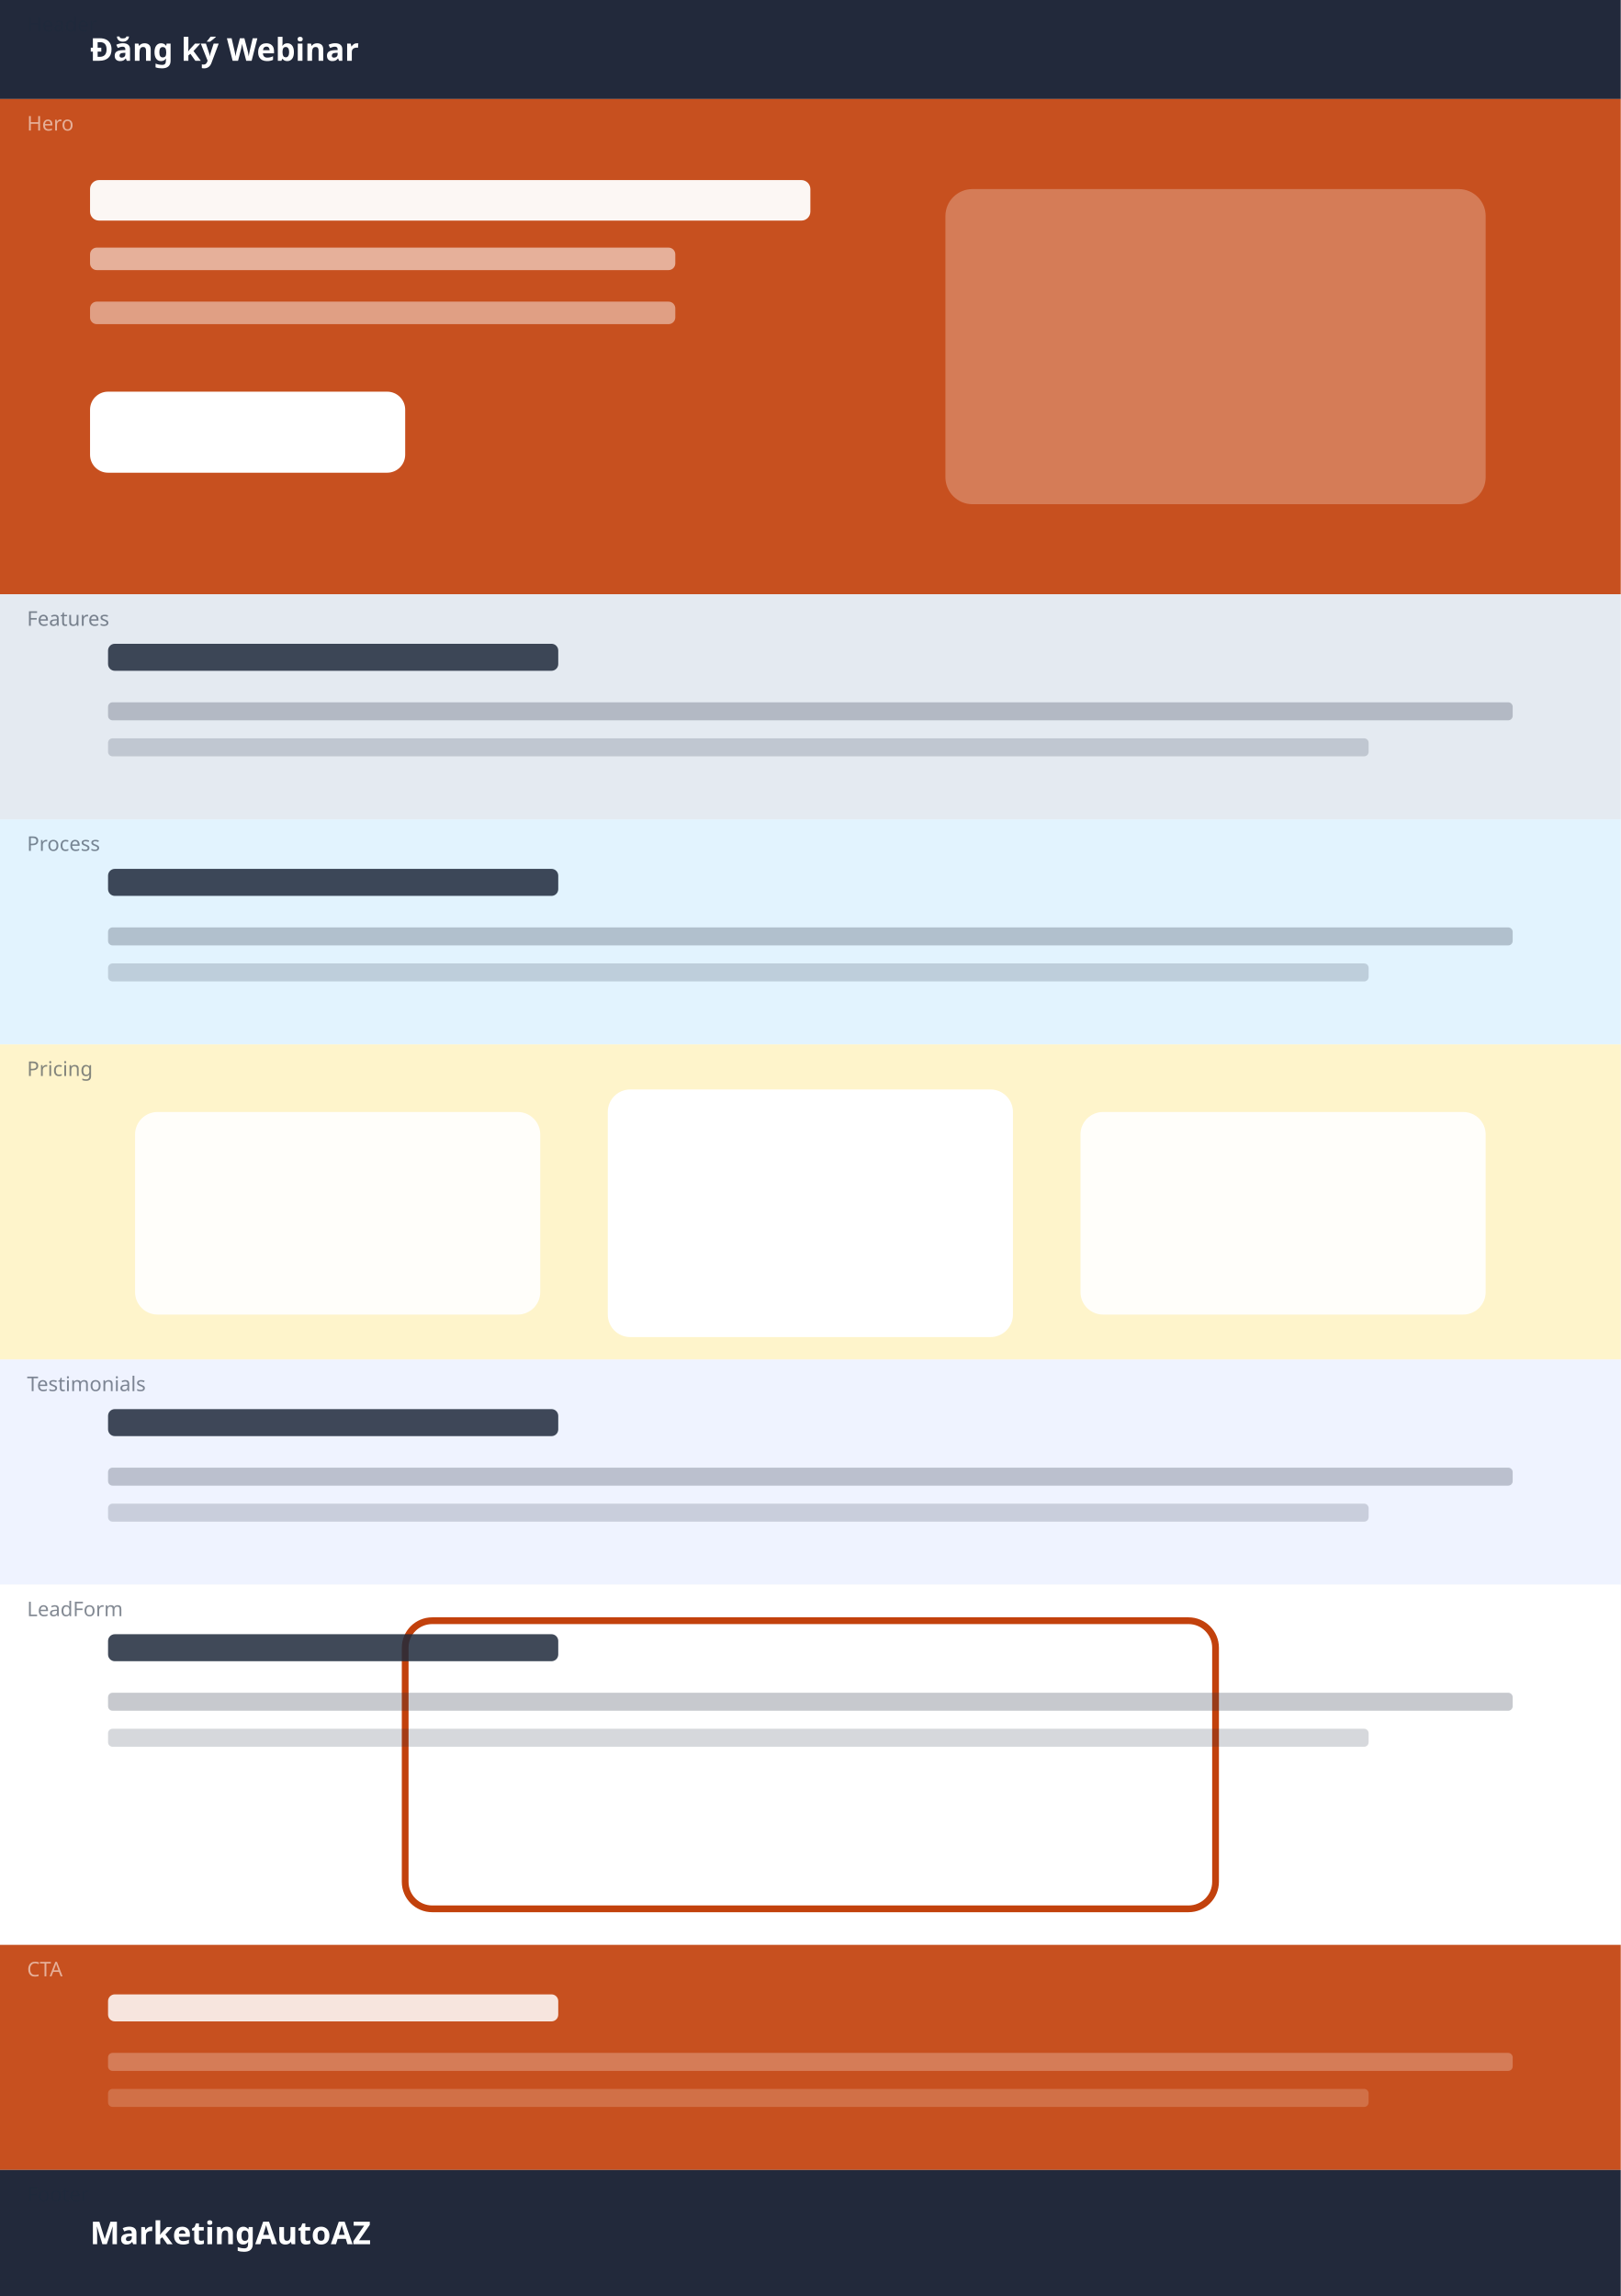
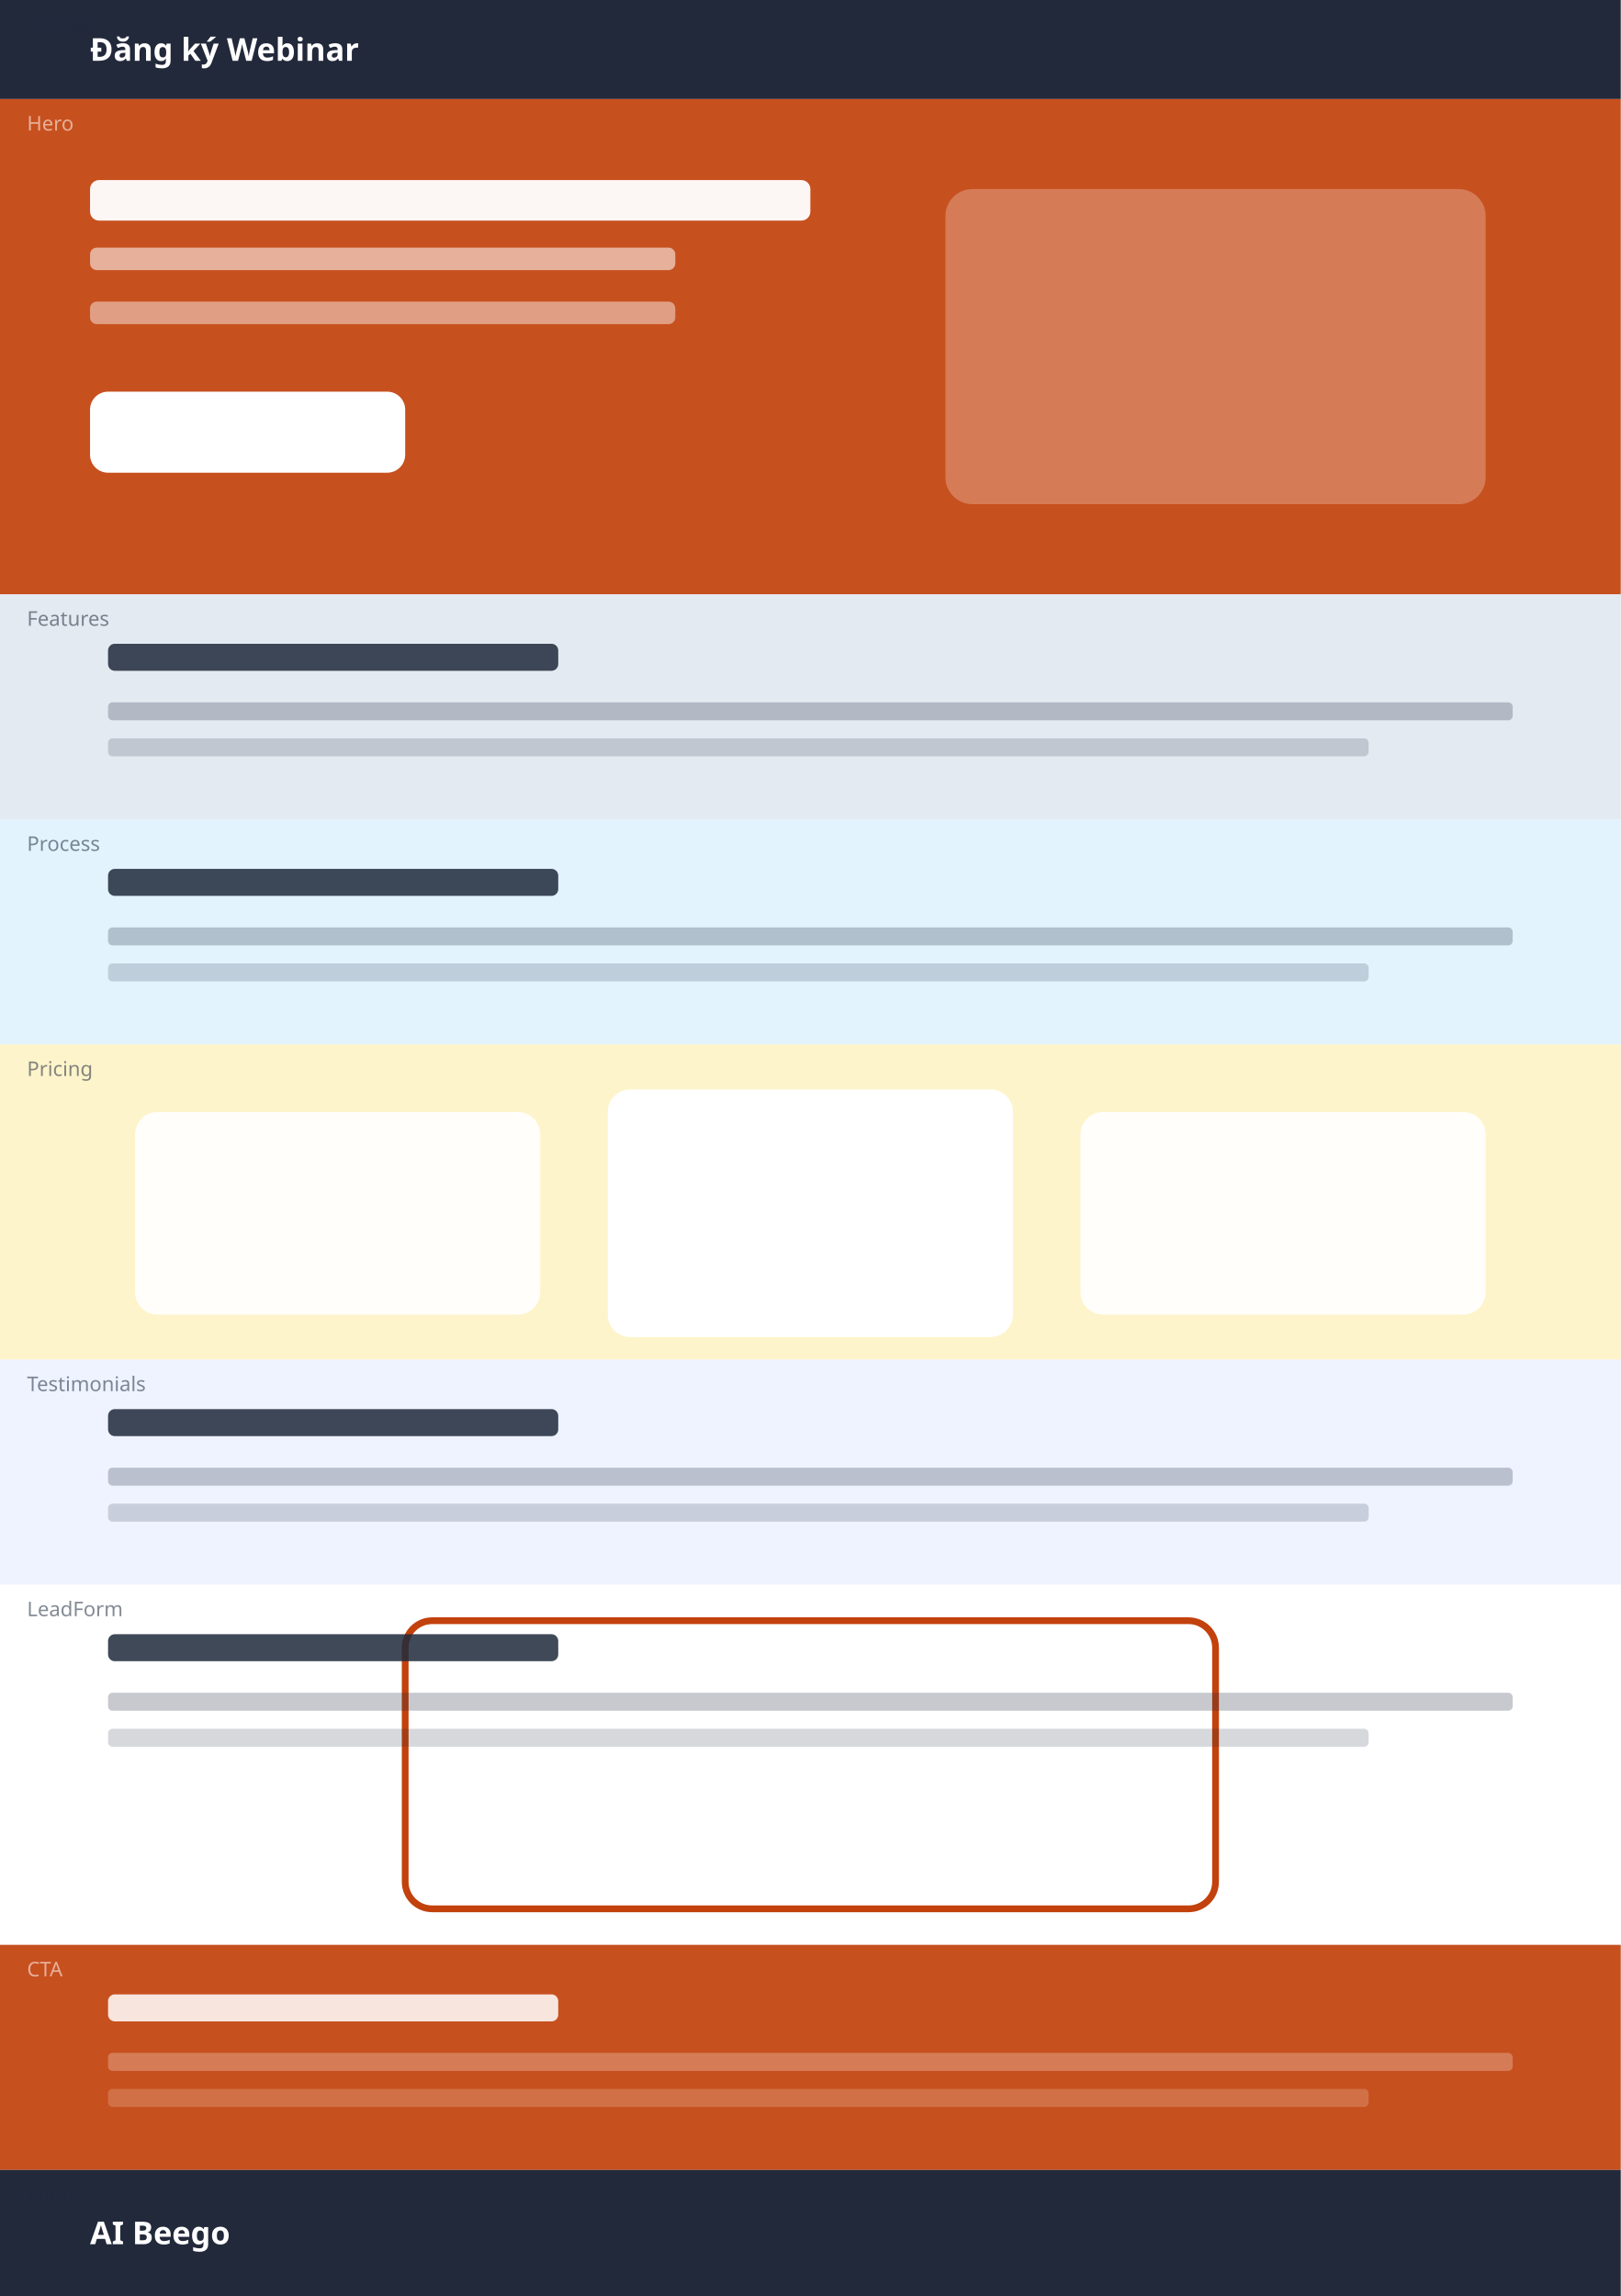
<svg xmlns="http://www.w3.org/2000/svg" width="720" height="1020" viewBox="0 0 720 1020" role="img" aria-label="Đăng ký Webinar · Split Hero">
  <rect width="720" height="1020" fill="#FAFAF9" />
  <rect x="0" y="0" width="720" height="44" fill="#0F172A" opacity="0.92" />
  <text x="40" y="27" fill="#FFFFFF" font-family="system-ui,sans-serif" font-size="14" font-weight="700">Đăng ký Webinar</text>
  <text x="12" y="14" fill="#1E293B" font-family="system-ui,sans-serif" font-size="9" opacity="0.55">Header</text>
  <rect x="0" y="44" width="720" height="220" fill="#C2410C" opacity="0.92" />
  <rect x="40" y="80" width="320" height="18" rx="4" fill="#FFFFFF" opacity="0.95" />
  <rect x="40" y="110" width="260" height="10" rx="3" fill="#FFFFFF" opacity="0.55" />
  <rect x="40" y="134" width="260" height="10" rx="3" fill="#FFFFFF" opacity="0.45" />
  <rect x="40" y="174" width="140" height="36" rx="8" fill="#FFFFFF" />
  <rect x="420" y="84" width="240" height="140" rx="12" fill="#FFFFFF" opacity="0.25" />
  <text x="12" y="58" fill="#FFFFFF" font-family="system-ui,sans-serif" font-size="9" opacity="0.55">Hero</text>
  <rect x="0" y="264" width="720" height="100" fill="#E2E8F0" opacity="0.92" />
  <rect x="48" y="286" width="200" height="12" rx="3" fill="#1E293B" opacity="0.85" />
  <rect x="48" y="312" width="624" height="8" rx="2" fill="#1E293B" opacity="0.25" />
  <rect x="48" y="328" width="560" height="8" rx="2" fill="#1E293B" opacity="0.18" />
  <text x="12" y="278" fill="#1E293B" font-family="system-ui,sans-serif" font-size="9" opacity="0.55">Features</text>
  <rect x="0" y="364" width="720" height="100" fill="#E0F2FE" opacity="0.92" />
  <rect x="48" y="386" width="200" height="12" rx="3" fill="#1E293B" opacity="0.85" />
  <rect x="48" y="412" width="624" height="8" rx="2" fill="#1E293B" opacity="0.25" />
  <rect x="48" y="428" width="560" height="8" rx="2" fill="#1E293B" opacity="0.18" />
  <text x="12" y="378" fill="#1E293B" font-family="system-ui,sans-serif" font-size="9" opacity="0.55">Process</text>
  <rect x="0" y="464" width="720" height="140" fill="#FEF3C7" opacity="0.92" />
  <rect x="60" y="494" width="180" height="90" rx="10" fill="#FFFFFF" opacity="0.9" />
  <rect x="270" y="484" width="180" height="110" rx="10" fill="#FFFFFF" />
  <rect x="480" y="494" width="180" height="90" rx="10" fill="#FFFFFF" opacity="0.9" />
  <text x="12" y="478" fill="#1E293B" font-family="system-ui,sans-serif" font-size="9" opacity="0.55">Pricing</text>
  <rect x="0" y="604" width="720" height="100" fill="#EEF2FF" opacity="0.92" />
  <rect x="48" y="626" width="200" height="12" rx="3" fill="#1E293B" opacity="0.85" />
  <rect x="48" y="652" width="624" height="8" rx="2" fill="#1E293B" opacity="0.25" />
  <rect x="48" y="668" width="560" height="8" rx="2" fill="#1E293B" opacity="0.18" />
  <text x="12" y="618" fill="#1E293B" font-family="system-ui,sans-serif" font-size="9" opacity="0.55">Testimonials</text>
  <rect x="0" y="704" width="720" height="160" fill="#FFFFFF" opacity="1" />
  <rect x="180" y="720" width="360" height="128" rx="12" fill="#FFFFFF" stroke="#C2410C" stroke-width="3" />
  <rect x="48" y="726" width="200" height="12" rx="3" fill="#1E293B" opacity="0.85" />
  <rect x="48" y="752" width="624" height="8" rx="2" fill="#1E293B" opacity="0.25" />
  <rect x="48" y="768" width="560" height="8" rx="2" fill="#1E293B" opacity="0.18" />
  <text x="12" y="718" fill="#1E293B" font-family="system-ui,sans-serif" font-size="9" opacity="0.55">LeadForm</text>
  <rect x="0" y="864" width="720" height="100" fill="#C2410C" opacity="0.92" />
  <rect x="48" y="886" width="200" height="12" rx="3" fill="#FFFFFF" opacity="0.85" />
  <rect x="48" y="912" width="624" height="8" rx="2" fill="#FFFFFF" opacity="0.25" />
  <rect x="48" y="928" width="560" height="8" rx="2" fill="#FFFFFF" opacity="0.18" />
  <text x="12" y="878" fill="#FFFFFF" font-family="system-ui,sans-serif" font-size="9" opacity="0.55">CTA</text>
  <rect x="0" y="964" width="720" height="56" fill="#0F172A" opacity="0.92" />
-   <text x="40" y="997" fill="#FFFFFF" font-family="system-ui,sans-serif" font-size="14" font-weight="700">MarketingAutoAZ</text>
+   <text x="40" y="997" fill="#FFFFFF" font-family="system-ui,sans-serif" font-size="14" font-weight="700">AI Beego</text>
  <text x="12" y="978" fill="#1E293B" font-family="system-ui,sans-serif" font-size="9" opacity="0.55">Footer</text>
</svg>
